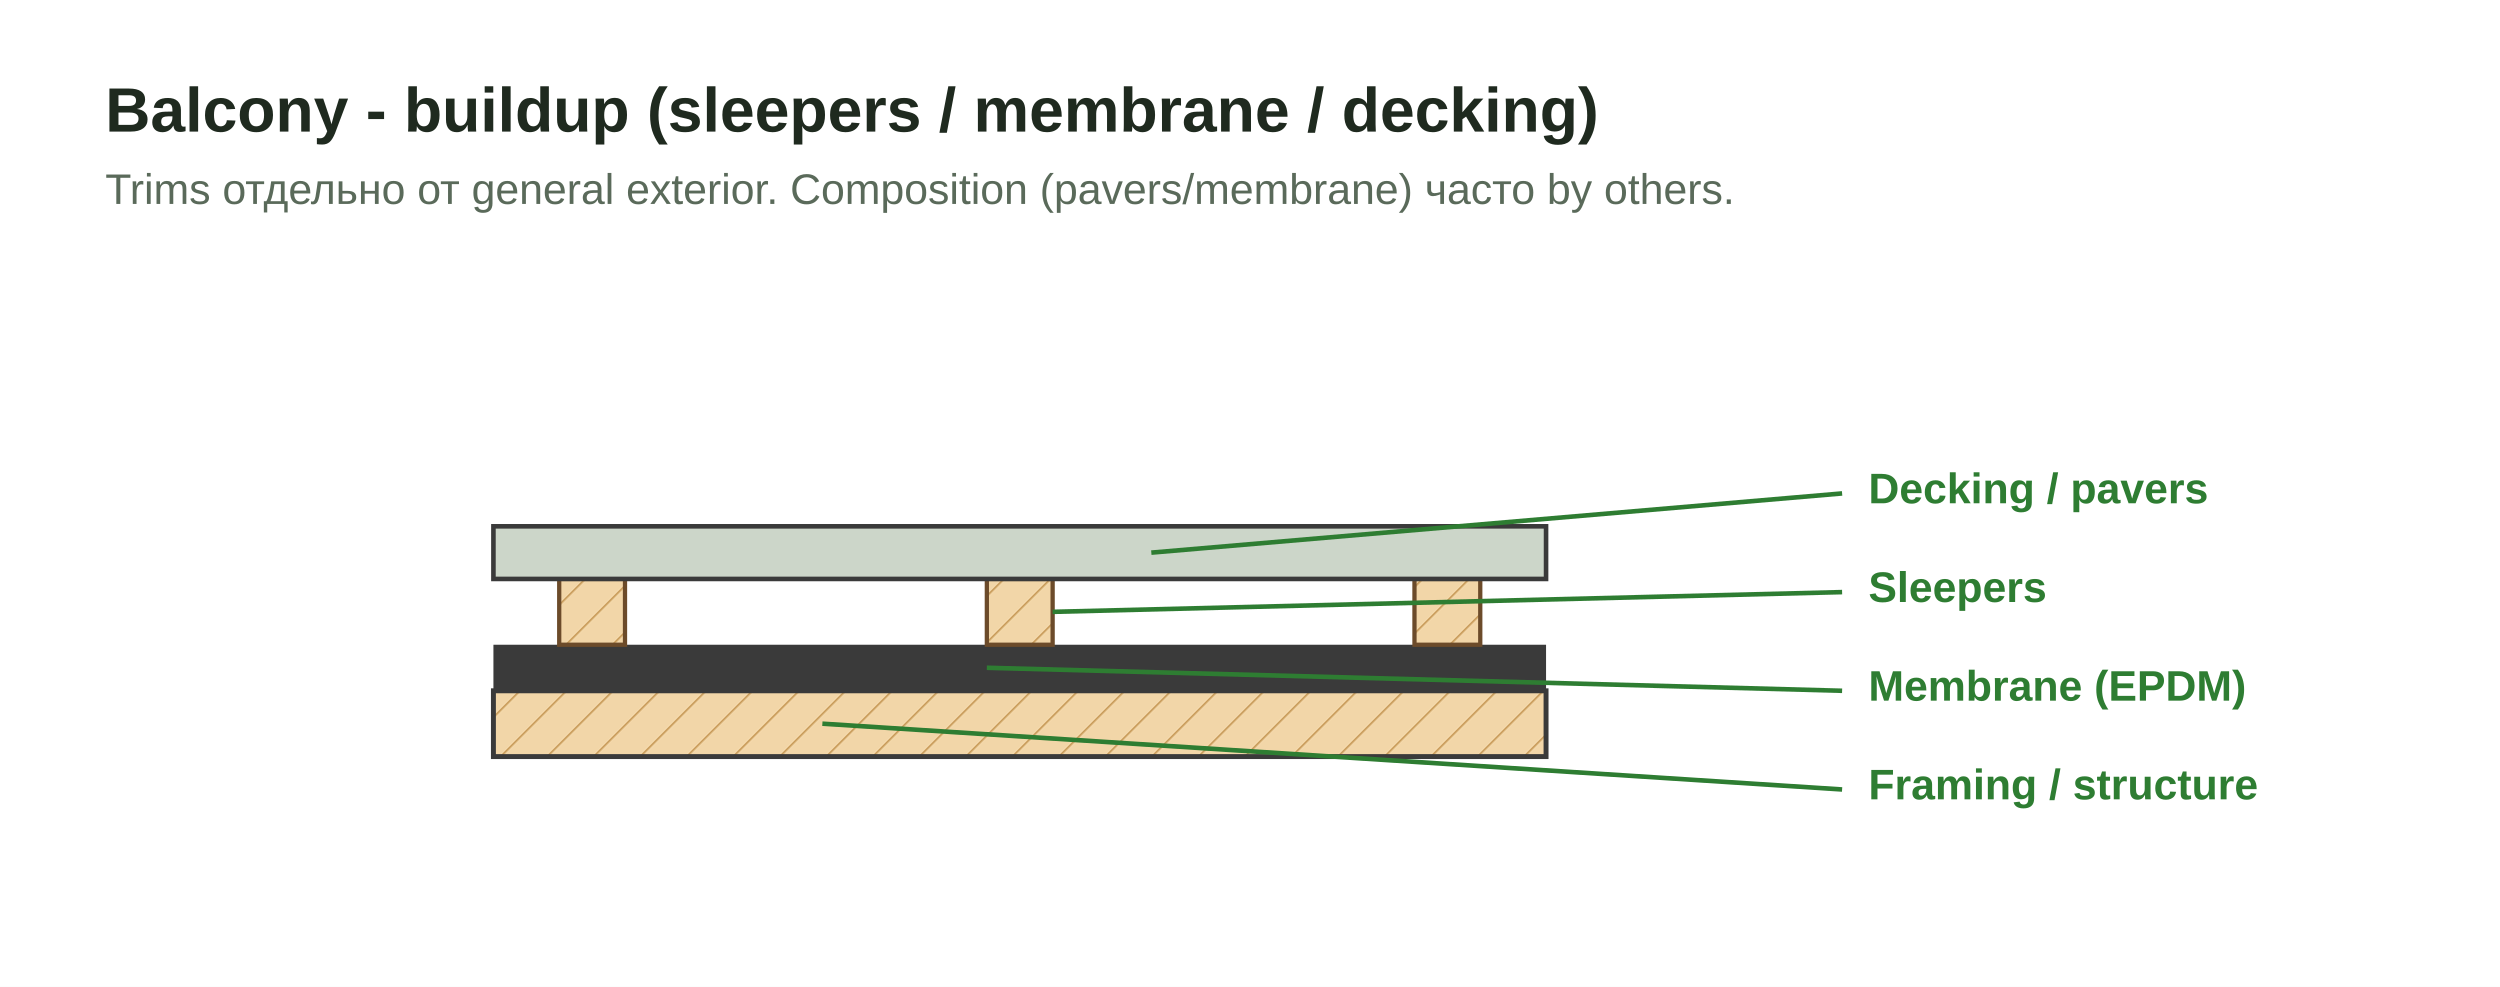
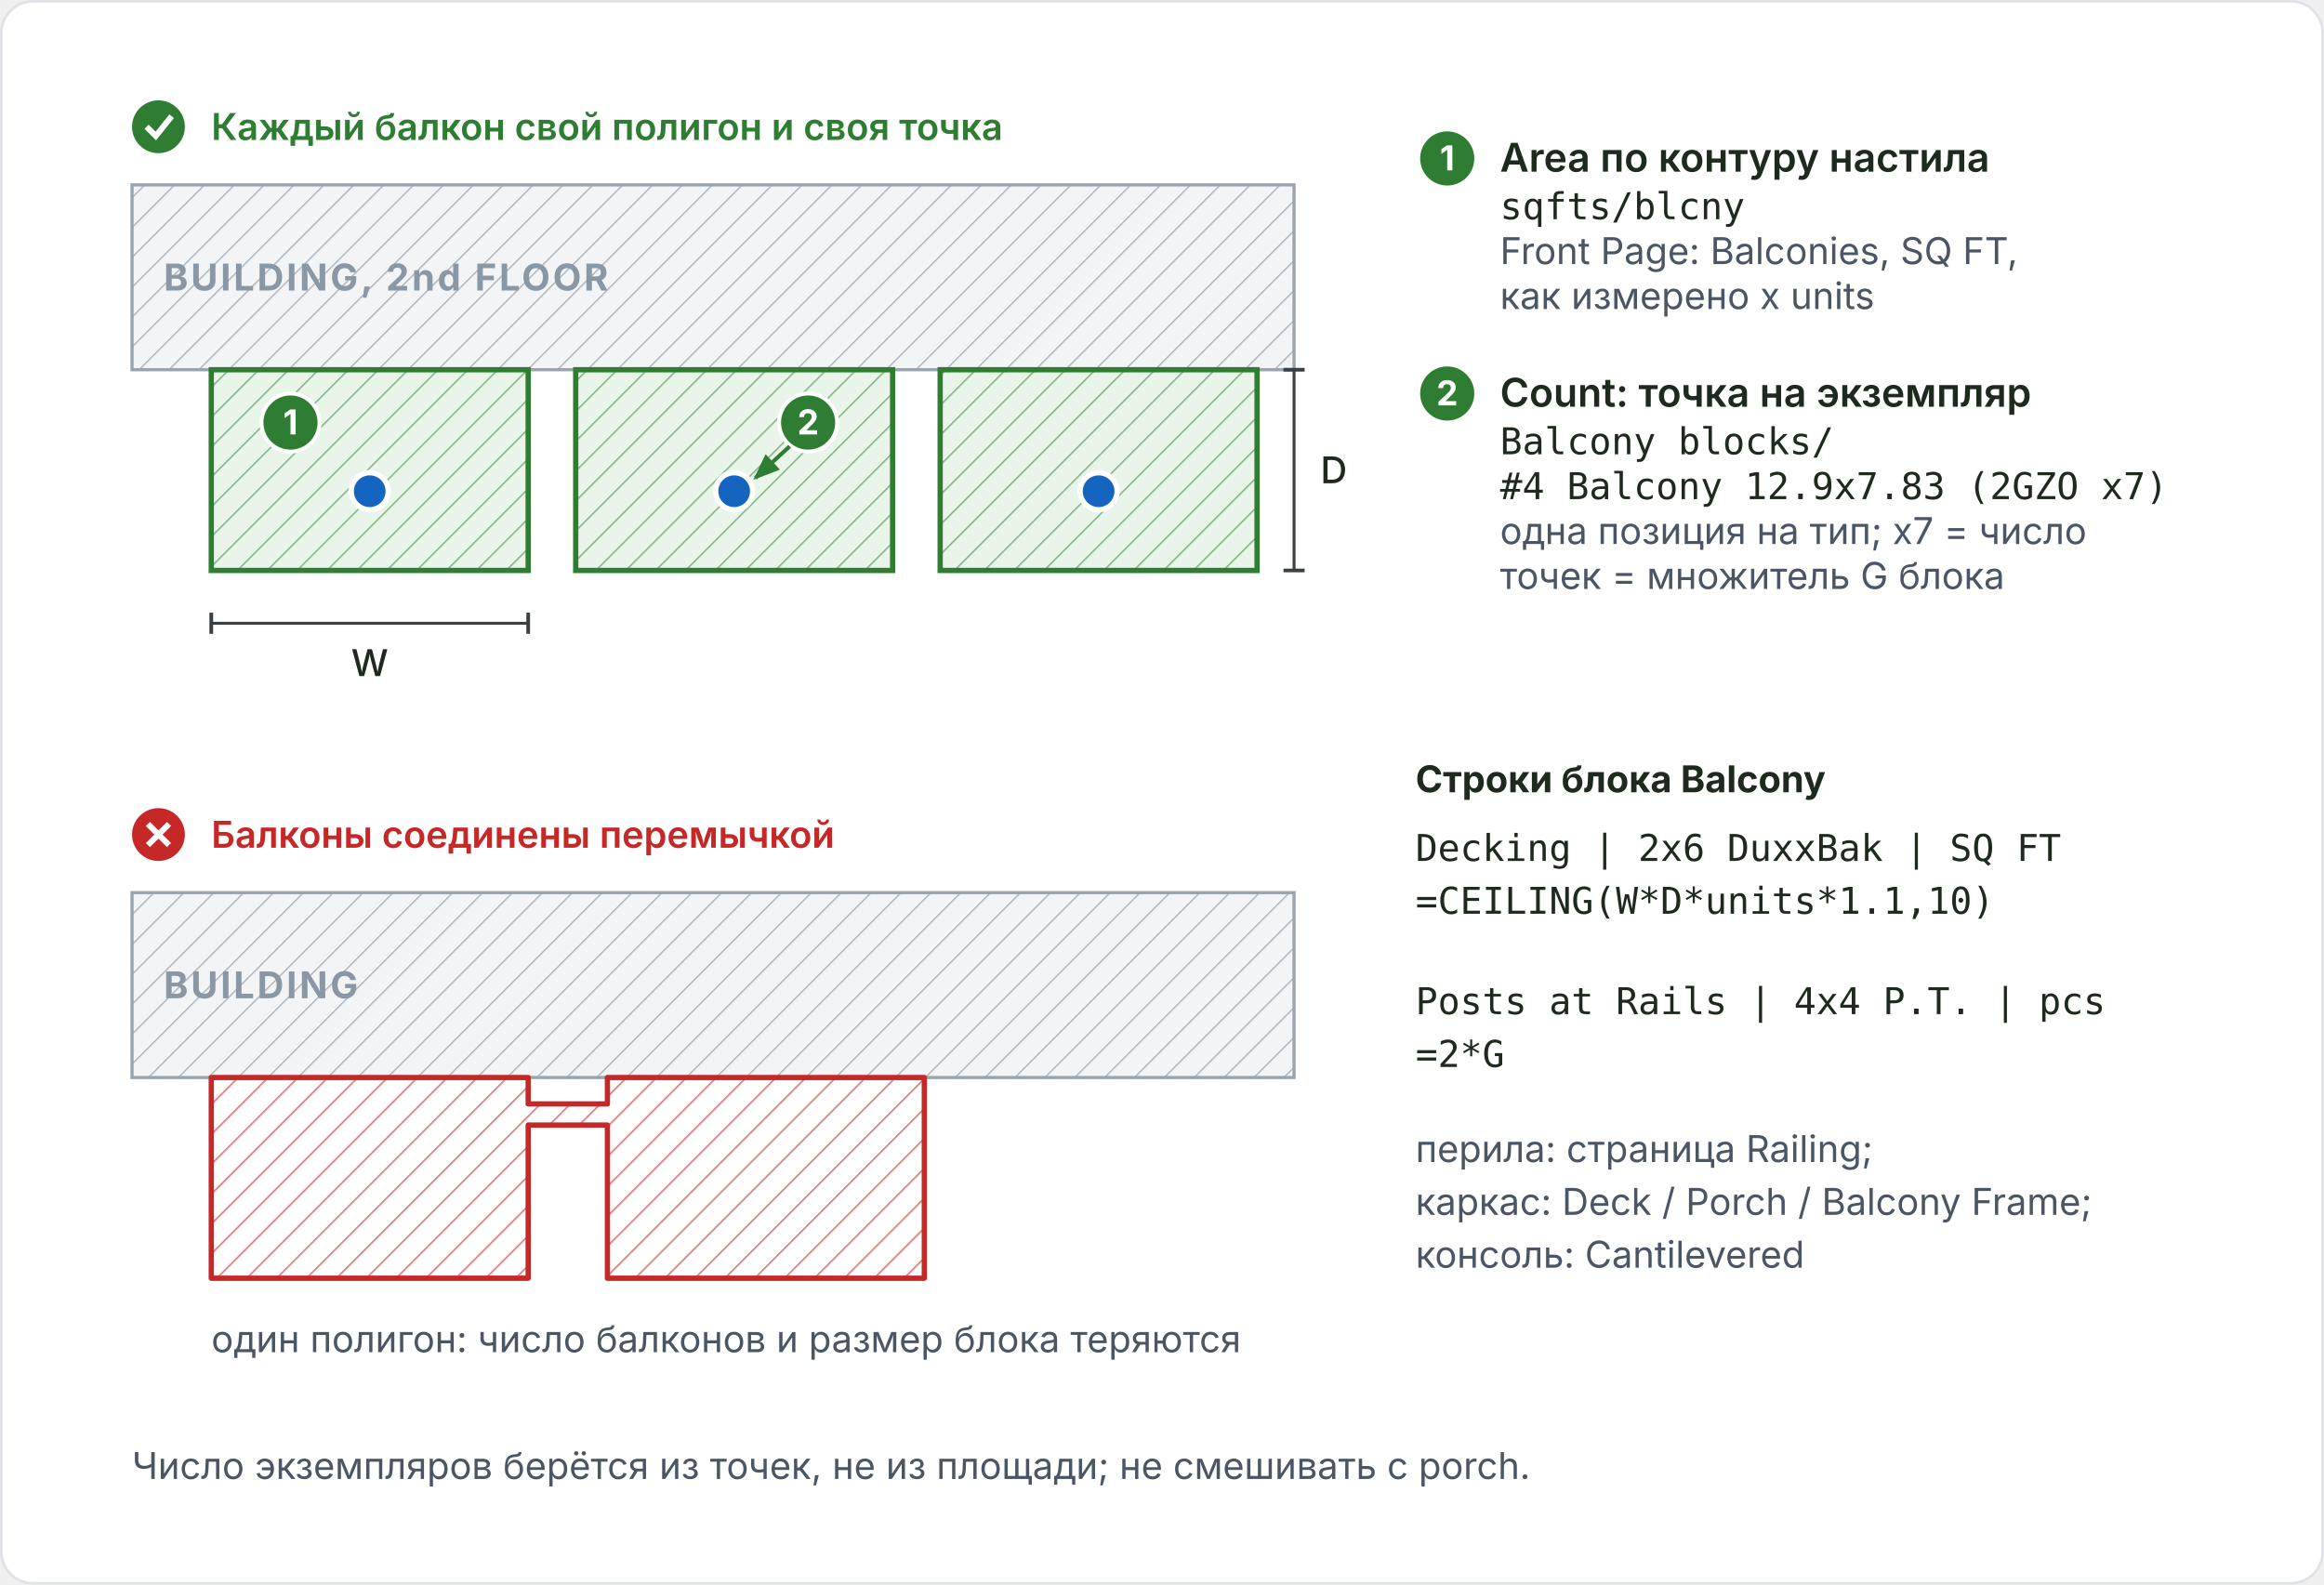
- <svg xmlns="http://www.w3.org/2000/svg" viewBox="0 0 760 300" role="img" aria-labelledby="t">
+ <svg xmlns="http://www.w3.org/2000/svg" viewBox="0 0 880 600" role="img" aria-labelledby="t d">
  <defs>
-     <pattern id="w" width="10" height="10" patternUnits="userSpaceOnUse" patternTransform="rotate(45)">
-       <rect width="10" height="10" fill="#f2d6a8" />
-       <line x1="0" y1="0" x2="0" y2="10" stroke="#c89b5a" stroke-width="1" />
+     <marker id="arr" markerWidth="10" markerHeight="10" refX="9" refY="5" orient="auto" markerUnits="userSpaceOnUse">
+       <path d="M0,1 L0,9 L10,5 z" fill="#2e7d32" />
+     </marker>
+     <marker id="arrInk" markerWidth="10" markerHeight="10" refX="9" refY="5" orient="auto" markerUnits="userSpaceOnUse">
+       <path d="M0,1 L0,9 L10,5 z" fill="#3a3f44" />
+     </marker>
+     <marker id="arrRed" markerWidth="10" markerHeight="10" refX="9" refY="5" orient="auto" markerUnits="userSpaceOnUse">
+       <path d="M0,1 L0,9 L10,5 z" fill="#c62828" />
+     </marker>
+     <marker id="arrGrey" markerWidth="10" markerHeight="10" refX="9" refY="5" orient="auto" markerUnits="userSpaceOnUse">
+       <path d="M0,1 L0,9 L10,5 z" fill="#8a98a5" />
+     </marker>
+     <marker id="tick" markerWidth="8" markerHeight="8" refX="4" refY="4" orient="auto" markerUnits="userSpaceOnUse">
+       <path d="M4,0 L4,8" stroke="#3a3f44" stroke-width="1.4" />
+     </marker>
+     <pattern id="wood" width="12" height="12" patternUnits="userSpaceOnUse" patternTransform="rotate(45)">
+       <rect width="12" height="12" fill="#e9d3b0" />
+       <line x1="0" y1="0" x2="0" y2="12" stroke="#8a6a3f" stroke-width="0.9" opacity="0.55" />
    </pattern>
-     <style>.t{font:700 19px "Segoe UI",Arial,sans-serif;fill:#1f2a1f}.s{font:400 13px "Segoe UI",Arial,sans-serif;fill:#5a6a5a}.l{font:600 13px "Segoe UI",Arial,sans-serif;fill:#2e7d32}</style>
+     <pattern id="pt" width="12" height="12" patternUnits="userSpaceOnUse" patternTransform="rotate(45)">
+       <rect width="12" height="12" fill="#cfa26a" />
+       <line x1="0" y1="0" x2="0" y2="12" stroke="#6c4b2a" stroke-width="1" opacity="0.6" />
+     </pattern>
+     <pattern id="conc" width="10" height="10" patternUnits="userSpaceOnUse">
+       <rect width="10" height="10" fill="#cfd4d8" />
+       <circle cx="2.5" cy="2.5" r="1" fill="#6b7378" opacity="0.7" />
+       <circle cx="7" cy="6.5" r="1" fill="#6b7378" opacity="0.7" />
+     </pattern>
+     <pattern id="sheath" width="7" height="7" patternUnits="userSpaceOnUse">
+       <rect width="7" height="7" fill="#c9b27c" />
+       <circle cx="2" cy="2" r="0.8" fill="#7a6a3c" opacity="0.6" />
+       <circle cx="5" cy="5" r="0.8" fill="#7a6a3c" opacity="0.6" />
+     </pattern>
+     <pattern id="batt" width="20" height="16" patternUnits="userSpaceOnUse">
+       <rect width="20" height="16" fill="#fdf6e3" />
+       <path d="M0,8 Q5,0 10,8 T20,8" fill="none" stroke="#caa64a" stroke-width="1.2" />
+     </pattern>
+     <pattern id="rigid" width="8" height="8" patternUnits="userSpaceOnUse">
+       <rect width="8" height="8" fill="#fbe9c6" />
+       <path d="M0,8 L8,0" stroke="#d9a441" stroke-width="0.8" />
+     </pattern>
+     <pattern id="cmu" width="40" height="20" patternUnits="userSpaceOnUse">
+       <rect width="40" height="20" fill="#cfd4d8" />
+       <path d="M0,10 H40 M20,0 V10 M0,10 V20 M40,10 V20" stroke="#6b7378" stroke-width="1" fill="none" />
+     </pattern>
+     <pattern id="endgrain" width="6" height="6" patternUnits="userSpaceOnUse">
+       <rect width="6" height="6" fill="#e9d3b0" />
+       <path d="M0,3 H6" stroke="#8a6a3f" stroke-width="0.7" opacity="0.5" />
+     </pattern>
+     <pattern id="hatchRed" width="8" height="8" patternUnits="userSpaceOnUse" patternTransform="rotate(45)">
+       <rect width="8" height="8" fill="#fff" />
+       <line x1="0" y1="0" x2="0" y2="8" stroke="#c62828" stroke-width="1.2" opacity="0.6" />
+     </pattern>
+     <pattern id="hatchGrey" width="8" height="8" patternUnits="userSpaceOnUse" patternTransform="rotate(45)">
+       <rect width="8" height="8" fill="#f3f4f6" />
+       <line x1="0" y1="0" x2="0" y2="8" stroke="#9aa4ad" stroke-width="1" opacity="0.8" />
+     </pattern>
+     <pattern id="hatchGreen" width="8" height="8" patternUnits="userSpaceOnUse" patternTransform="rotate(45)">
+       <rect width="8" height="8" fill="#eaf5ea" />
+       <line x1="0" y1="0" x2="0" y2="8" stroke="#2e7d32" stroke-width="1.1" opacity="0.55" />
+     </pattern>
+     <style>
+       .lab{font:600 16px Inter, "Segoe UI", Arial, sans-serif;fill:#1f2a1f}
+       .lab2{font:600 15px Inter, "Segoe UI", Arial, sans-serif;fill:#1f2a1f}
+       .h{font:700 17px Inter, "Segoe UI", Arial, sans-serif;fill:#1f2a1f}
+       .note{font:400 14px Inter, "Segoe UI", Arial, sans-serif;fill:#4b5563}
+       .ink{font:400 14px Inter, "Segoe UI", Arial, sans-serif;fill:#1f2a1f}
+       .inkb{font:700 14px Inter, "Segoe UI", Arial, sans-serif;fill:#1f2a1f}
+       .mono{font:500 14px "JetBrains Mono", Consolas, monospace;fill:#2e7d32}
+       .mono2{font:500 14px "JetBrains Mono", Consolas, monospace;fill:#1f2a1f}
+       .side{font:700 14px Inter, "Segoe UI", Arial, sans-serif;fill:#8a98a5;letter-spacing:1px}
+       .red{font:600 14px Inter, "Segoe UI", Arial, sans-serif;fill:#c62828}
+       .green{font:600 14px Inter, "Segoe UI", Arial, sans-serif;fill:#2e7d32}
+       .dimt{font:500 14px Inter, "Segoe UI", Arial, sans-serif;fill:#1f2a1f}
+       .numt{font:700 13px Inter, "Segoe UI", Arial, sans-serif;fill:#fff;text-anchor:middle}
+       .xl{font:400 14px Inter, "Segoe UI", Arial, sans-serif;fill:#1f2328}
+       .xlb{font:700 14px Inter, "Segoe UI", Arial, sans-serif;fill:#1f2328}
+       .xlh{font:400 13px Inter, "Segoe UI", Arial, sans-serif;fill:#5a6168}
+     </style>
  </defs>
-   <rect width="760" height="300" fill="#fff" />
-   <text class="t" x="32" y="40">Balcony - buildup (sleepers / membrane / decking)</text>
-   <text class="s" x="32" y="62">Trims отдельно от general exterior. Composition (pavers/membrane) часто by others.</text>
-   <rect x="150" y="210" width="320" height="20" fill="url(#w)" stroke="#3a3a3a" stroke-width="1.5" />
-   <rect x="150" y="196" width="320" height="14" fill="#3a3a3a" />
-   <g fill="url(#w)" stroke="#6c4b2a" stroke-width="1.3">
-     <rect x="170" y="176" width="20" height="20" />
-     <rect x="300" y="176" width="20" height="20" />
-     <rect x="430" y="176" width="20" height="20" />
-   </g>
-   <rect x="150" y="160" width="320" height="16" fill="#ccd6c9" stroke="#3a3a3a" stroke-width="1.4" />
-   <line x1="350" y1="168" x2="560" y2="150" stroke="#2e7d32" stroke-width="1.4" />
-   <text class="l" x="568" y="153">Decking / pavers</text>
-   <line x1="320" y1="186" x2="560" y2="180" stroke="#2e7d32" stroke-width="1.4" />
-   <text class="l" x="568" y="183">Sleepers</text>
-   <line x1="300" y1="203" x2="560" y2="210" stroke="#2e7d32" stroke-width="1.4" />
-   <text class="l" x="568" y="213">Membrane (EPDM)</text>
-   <line x1="250" y1="220" x2="560" y2="240" stroke="#2e7d32" stroke-width="1.4" />
-   <text class="l" x="568" y="243">Framing / structure</text>
+   <rect x="0.5" y="0.5" width="879" height="599" rx="12" fill="#ffffff" stroke="#dfe3e8" />
+   <circle cx="60" cy="48" r="10" fill="#2e7d32" />
+   <path d="M55.5,48 L59,51.5 L65,44" fill="none" stroke="#fff" stroke-width="2.2" />
+   <text class="green" x="80" y="53">Каждый балкон свой полигон и своя точка</text>
+   <rect x="50" y="70" width="440" height="70" fill="url(#hatchGrey)" stroke="#9aa4ad" stroke-width="1.2" />
+   <text class="side" x="62" y="110">BUILDING, 2nd FLOOR</text>
+   <rect x="80" y="140" width="120" height="76" fill="url(#hatchGreen)" stroke="#2e7d32" stroke-width="2" />
+   <circle cx="140" cy="186" r="7" fill="#1565c0" stroke="#fff" stroke-width="2" />
+   <rect x="218" y="140" width="120" height="76" fill="url(#hatchGreen)" stroke="#2e7d32" stroke-width="2" />
+   <circle cx="278" cy="186" r="7" fill="#1565c0" stroke="#fff" stroke-width="2" />
+   <rect x="356" y="140" width="120" height="76" fill="url(#hatchGreen)" stroke="#2e7d32" stroke-width="2" />
+   <circle cx="416" cy="186" r="7" fill="#1565c0" stroke="#fff" stroke-width="2" />
+   <circle cx="110" cy="160" r="11" fill="#2e7d32" stroke="#fff" stroke-width="1.5" />
+   <text class="numt" x="110" y="164.5">1</text>
+   <circle cx="306" cy="160" r="11" fill="#2e7d32" stroke="#fff" stroke-width="1.5" />
+   <text class="numt" x="306" y="164.5">2</text>
+   <line x1="299" y1="169" x2="286" y2="181" stroke="#2e7d32" stroke-width="1.5" marker-end="url(#arr)" />
+   <line x1="80" y1="236" x2="200" y2="236" stroke="#3a3f44" stroke-width="1.1" marker-start="url(#tick)" marker-end="url(#tick)" />
+   <text class="dimt" x="140" y="256" text-anchor="middle">W</text>
+   <line x1="490" y1="140" x2="490" y2="216" stroke="#3a3f44" stroke-width="1.1" marker-start="url(#tick)" marker-end="url(#tick)" />
+   <text class="dimt" x="500" y="183">D</text>
+   <circle cx="60" cy="316" r="10" fill="#c62828" />
+   <path d="M56,312 L64,320 M64,312 L56,320" fill="none" stroke="#fff" stroke-width="2.2" />
+   <text class="red" x="80" y="321">Балконы соединены перемычкой</text>
+   <rect x="50" y="338" width="440" height="70" fill="url(#hatchGrey)" stroke="#9aa4ad" stroke-width="1.2" />
+   <text class="side" x="62" y="378">BUILDING</text>
+   <polygon points="80,408 200,408 200,418 230,418 230,408 350,408 350,484 230,484 230,426 200,426 200,484 80,484" fill="url(#hatchRed)" stroke="#c62828" stroke-width="2" stroke-linejoin="round" />
+   <text class="note" x="80" y="512">один полигон: число балконов и размер блока теряются</text>
+   <text class="note" x="50" y="560">Число экземпляров берётся из точек, не из площади; не смешивать с porch.</text>
+   <circle cx="548" cy="60" r="11" fill="#2e7d32" stroke="#fff" stroke-width="1.5" />
+   <text class="numt" x="548" y="64.5">1</text>
+   <text class="lab2" x="568" y="65">Area по контуру настила</text>
+   <text class="mono2" x="568" y="83">sqfts/blcny</text>
+   <text class="note" x="568" y="100">Front Page: Balconies, SQ FT,</text>
+   <text class="note" x="568" y="117">как измерено x units</text>
+   <circle cx="548" cy="149" r="11" fill="#2e7d32" stroke="#fff" stroke-width="1.5" />
+   <text class="numt" x="548" y="153.5">2</text>
+   <text class="lab2" x="568" y="154">Count: точка на экземпляр</text>
+   <text class="mono2" x="568" y="172">Balcony blocks/</text>
+   <text class="mono2" x="568" y="189">#4 Balcony 12.9x7.83 (2GZO x7)</text>
+   <text class="note" x="568" y="206">одна позиция на тип; x7 = число</text>
+   <text class="note" x="568" y="223">точек = множитель G блока</text>
+   <text class="inkb" x="536" y="300">Строки блока Balcony</text>
+   <text class="mono2" x="536" y="326">Decking | 2x6 DuxxBak | SQ FT</text>
+   <text class="mono2" x="536" y="346">=CEILING(W*D*units*1.1,10)</text>
+   <text class="mono2" x="536" y="384">Posts at Rails | 4x4 P.T. | pcs</text>
+   <text class="mono2" x="536" y="404">=2*G</text>
+   <text class="note" x="536" y="440">перила: страница Railing;</text>
+   <text class="note" x="536" y="460">каркас: Deck / Porch / Balcony Frame;</text>
+   <text class="note" x="536" y="480">консоль: Cantilevered</text>
</svg>
